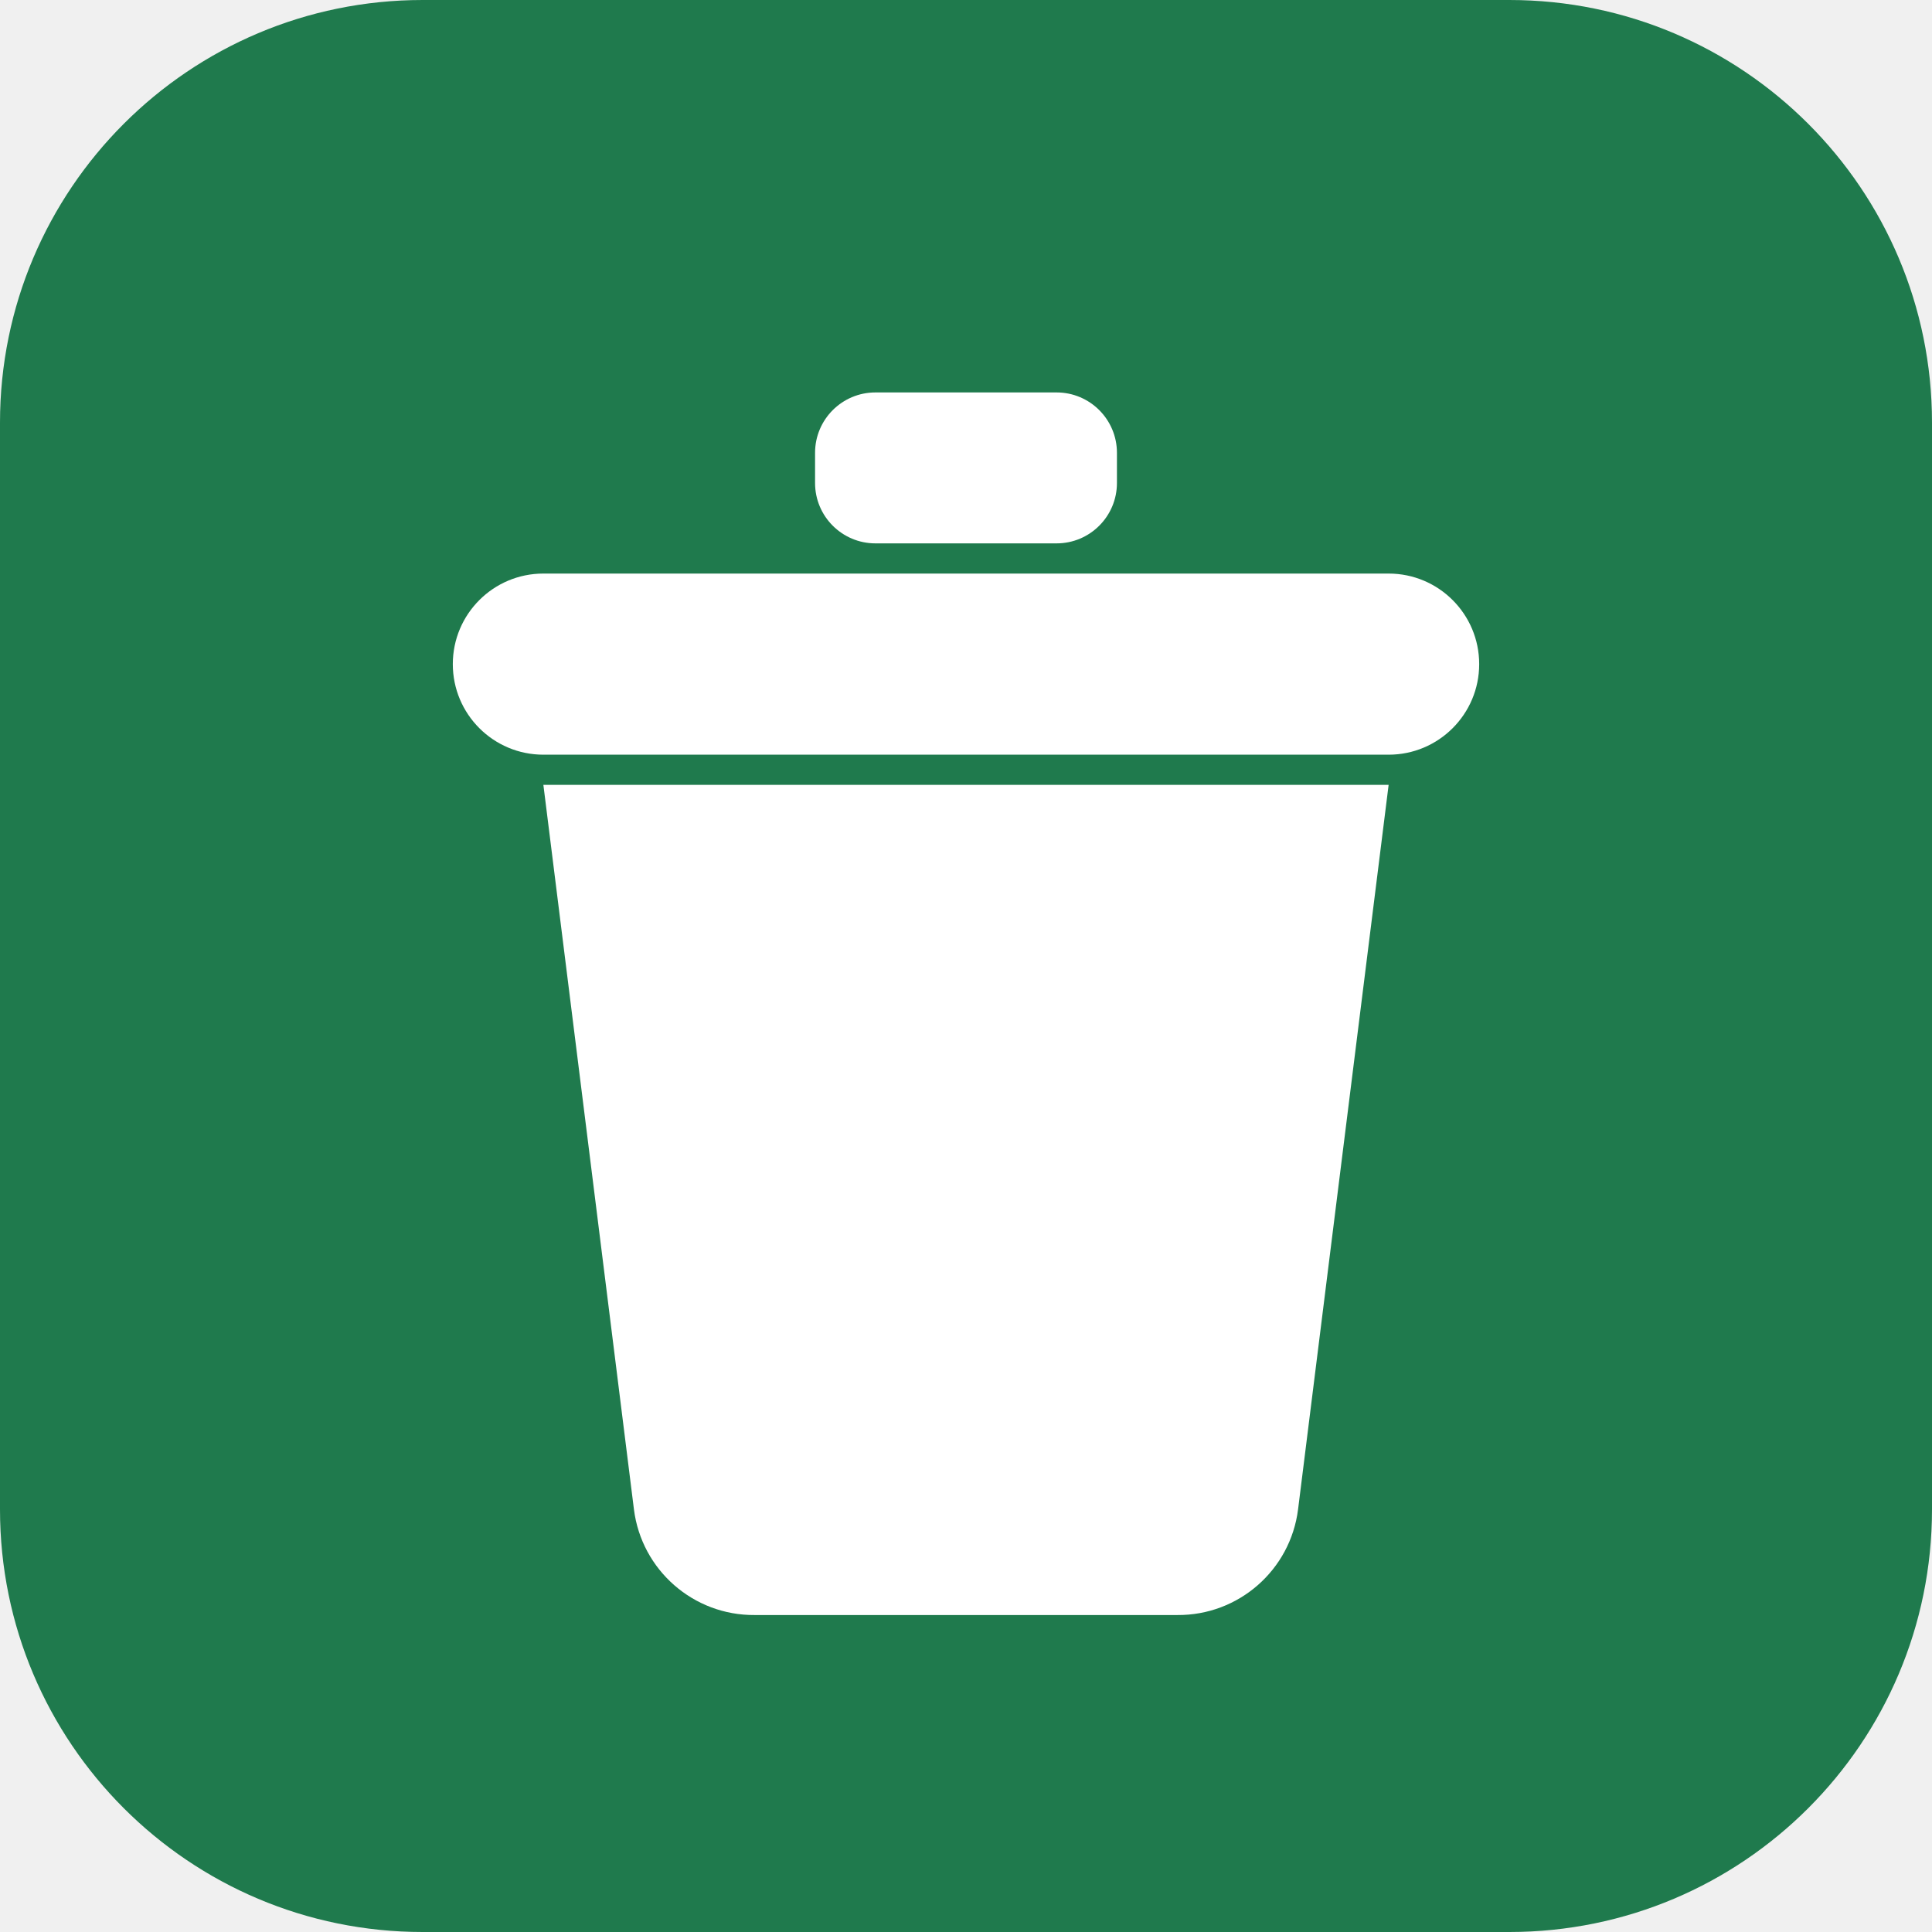
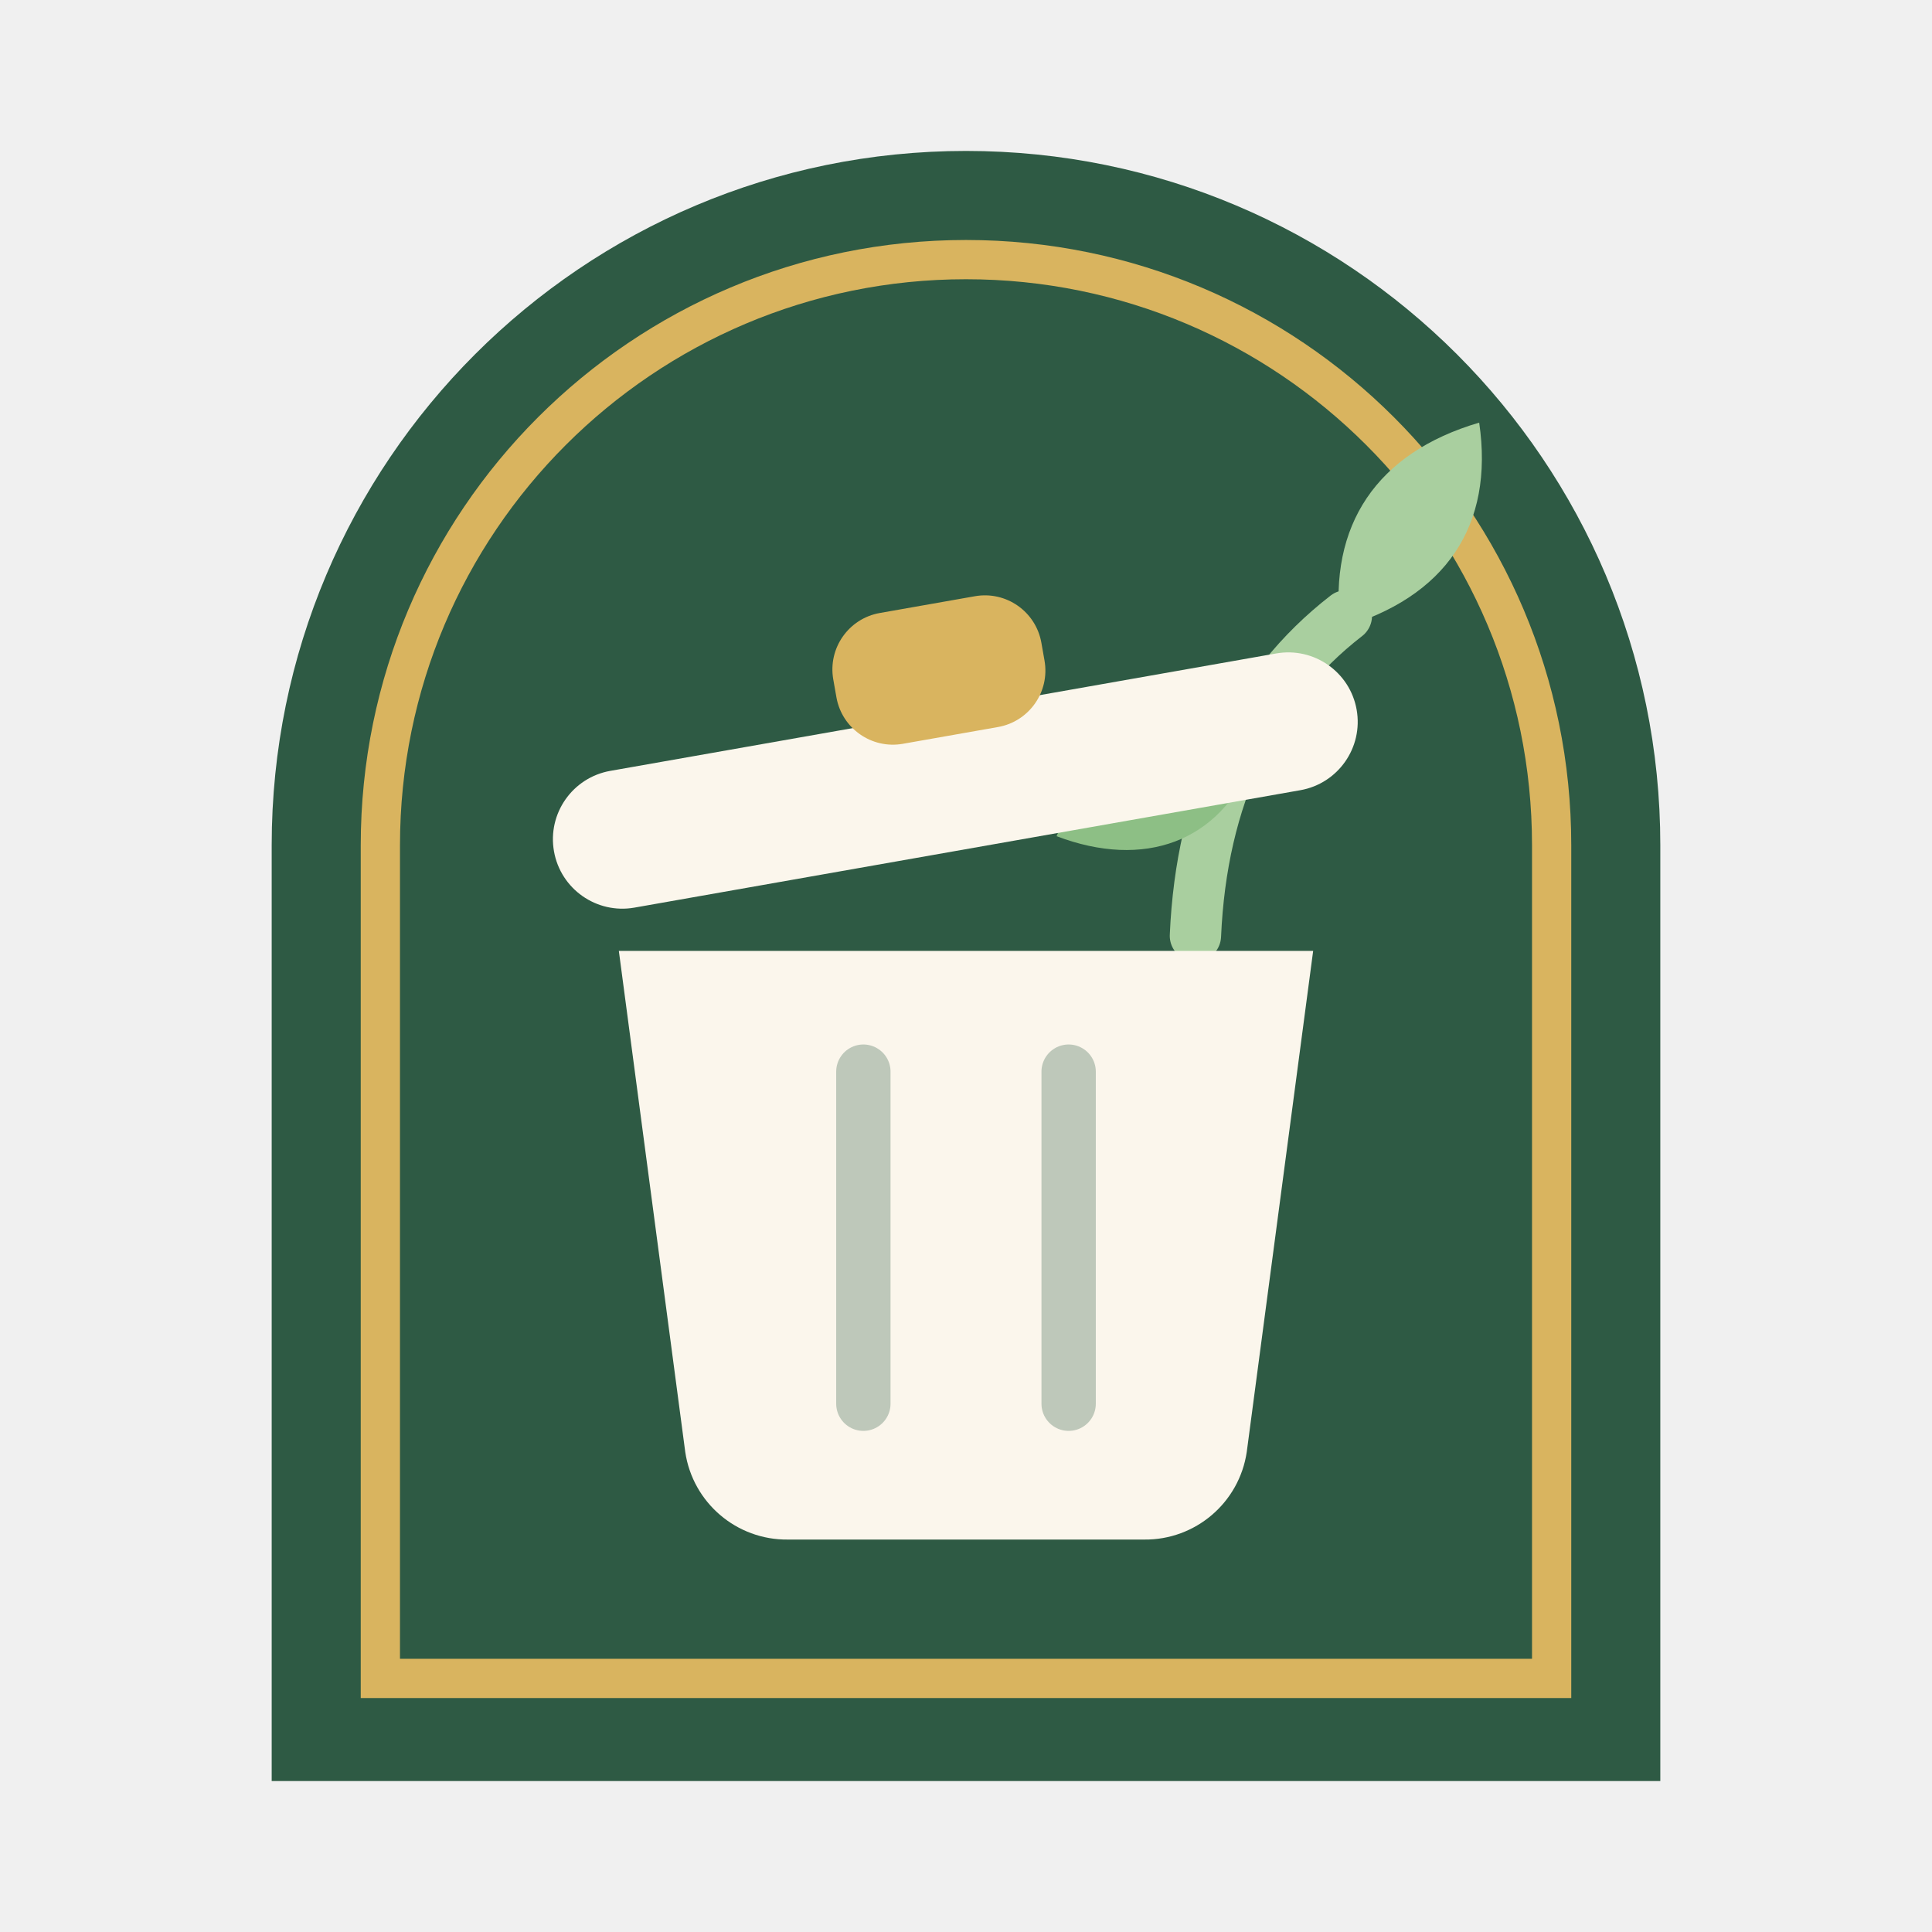
<svg xmlns="http://www.w3.org/2000/svg" viewBox="0 0 64 64">
-   <rect width="64" height="64" rx="14" fill="#1f7a4d" />
-   <path d="M18 26h28l-3 24a4 4 0 0 1-4 3.5H25a4 4 0 0 1-4-3.5z" fill="#fff" />
-   <rect x="15" y="19" width="34" height="6" rx="3" fill="#fff" />
-   <rect x="27" y="13" width="10" height="5" rx="2" fill="#fff" />
+   <path d="M9 59V28a23 23 0 0 1 46 0v31z" fill="#2e5a44" />
+   <path d="M12.6 55.6V28a19.4 19.4 0 0 1 38.8 0v27.6z" fill="none" stroke="#d9b45f" stroke-width="1.3" />
+   <path d="M39.6 31c.2-4.6 1.9-8.2 5-10.6" fill="none" stroke="#a9cf9f" stroke-width="1.7" stroke-linecap="round" />
+   <path d="M44.4 20.8c-.4-3.4 1.2-5.8 4.6-6.8.5 3.4-1.1 5.8-4.6 6.8z" fill="#a9cf9f" />
+   <path d="M41.5 25.2c-2.9-1.1-5.4-.2-6.5 2.5 2.9 1.1 5.4.2 6.5-2.5z" fill="#8dbf85" />
+   <path d="M20.5 31.5h23l-2.2 16.6a3.4 3.4 0 0 1-3.4 2.9H26.1a3.4 3.4 0 0 1-3.4-2.9z" fill="#fbf6ec" />
+   <path d="M28.6 35.5v11M35.4 35.5v11" stroke="#2e5a44" stroke-width="1.8" stroke-linecap="round" opacity=".3" />
+   <g transform="rotate(-10 19 29)">
+     <rect x="18.5" y="25.8" width="27" height="4.6" rx="2.3" fill="#fbf6ec" />
+     <rect x="28.6" y="22.2" width="7" height="4.4" rx="1.9" fill="#d9b45f" />
+   </g>
</svg>
